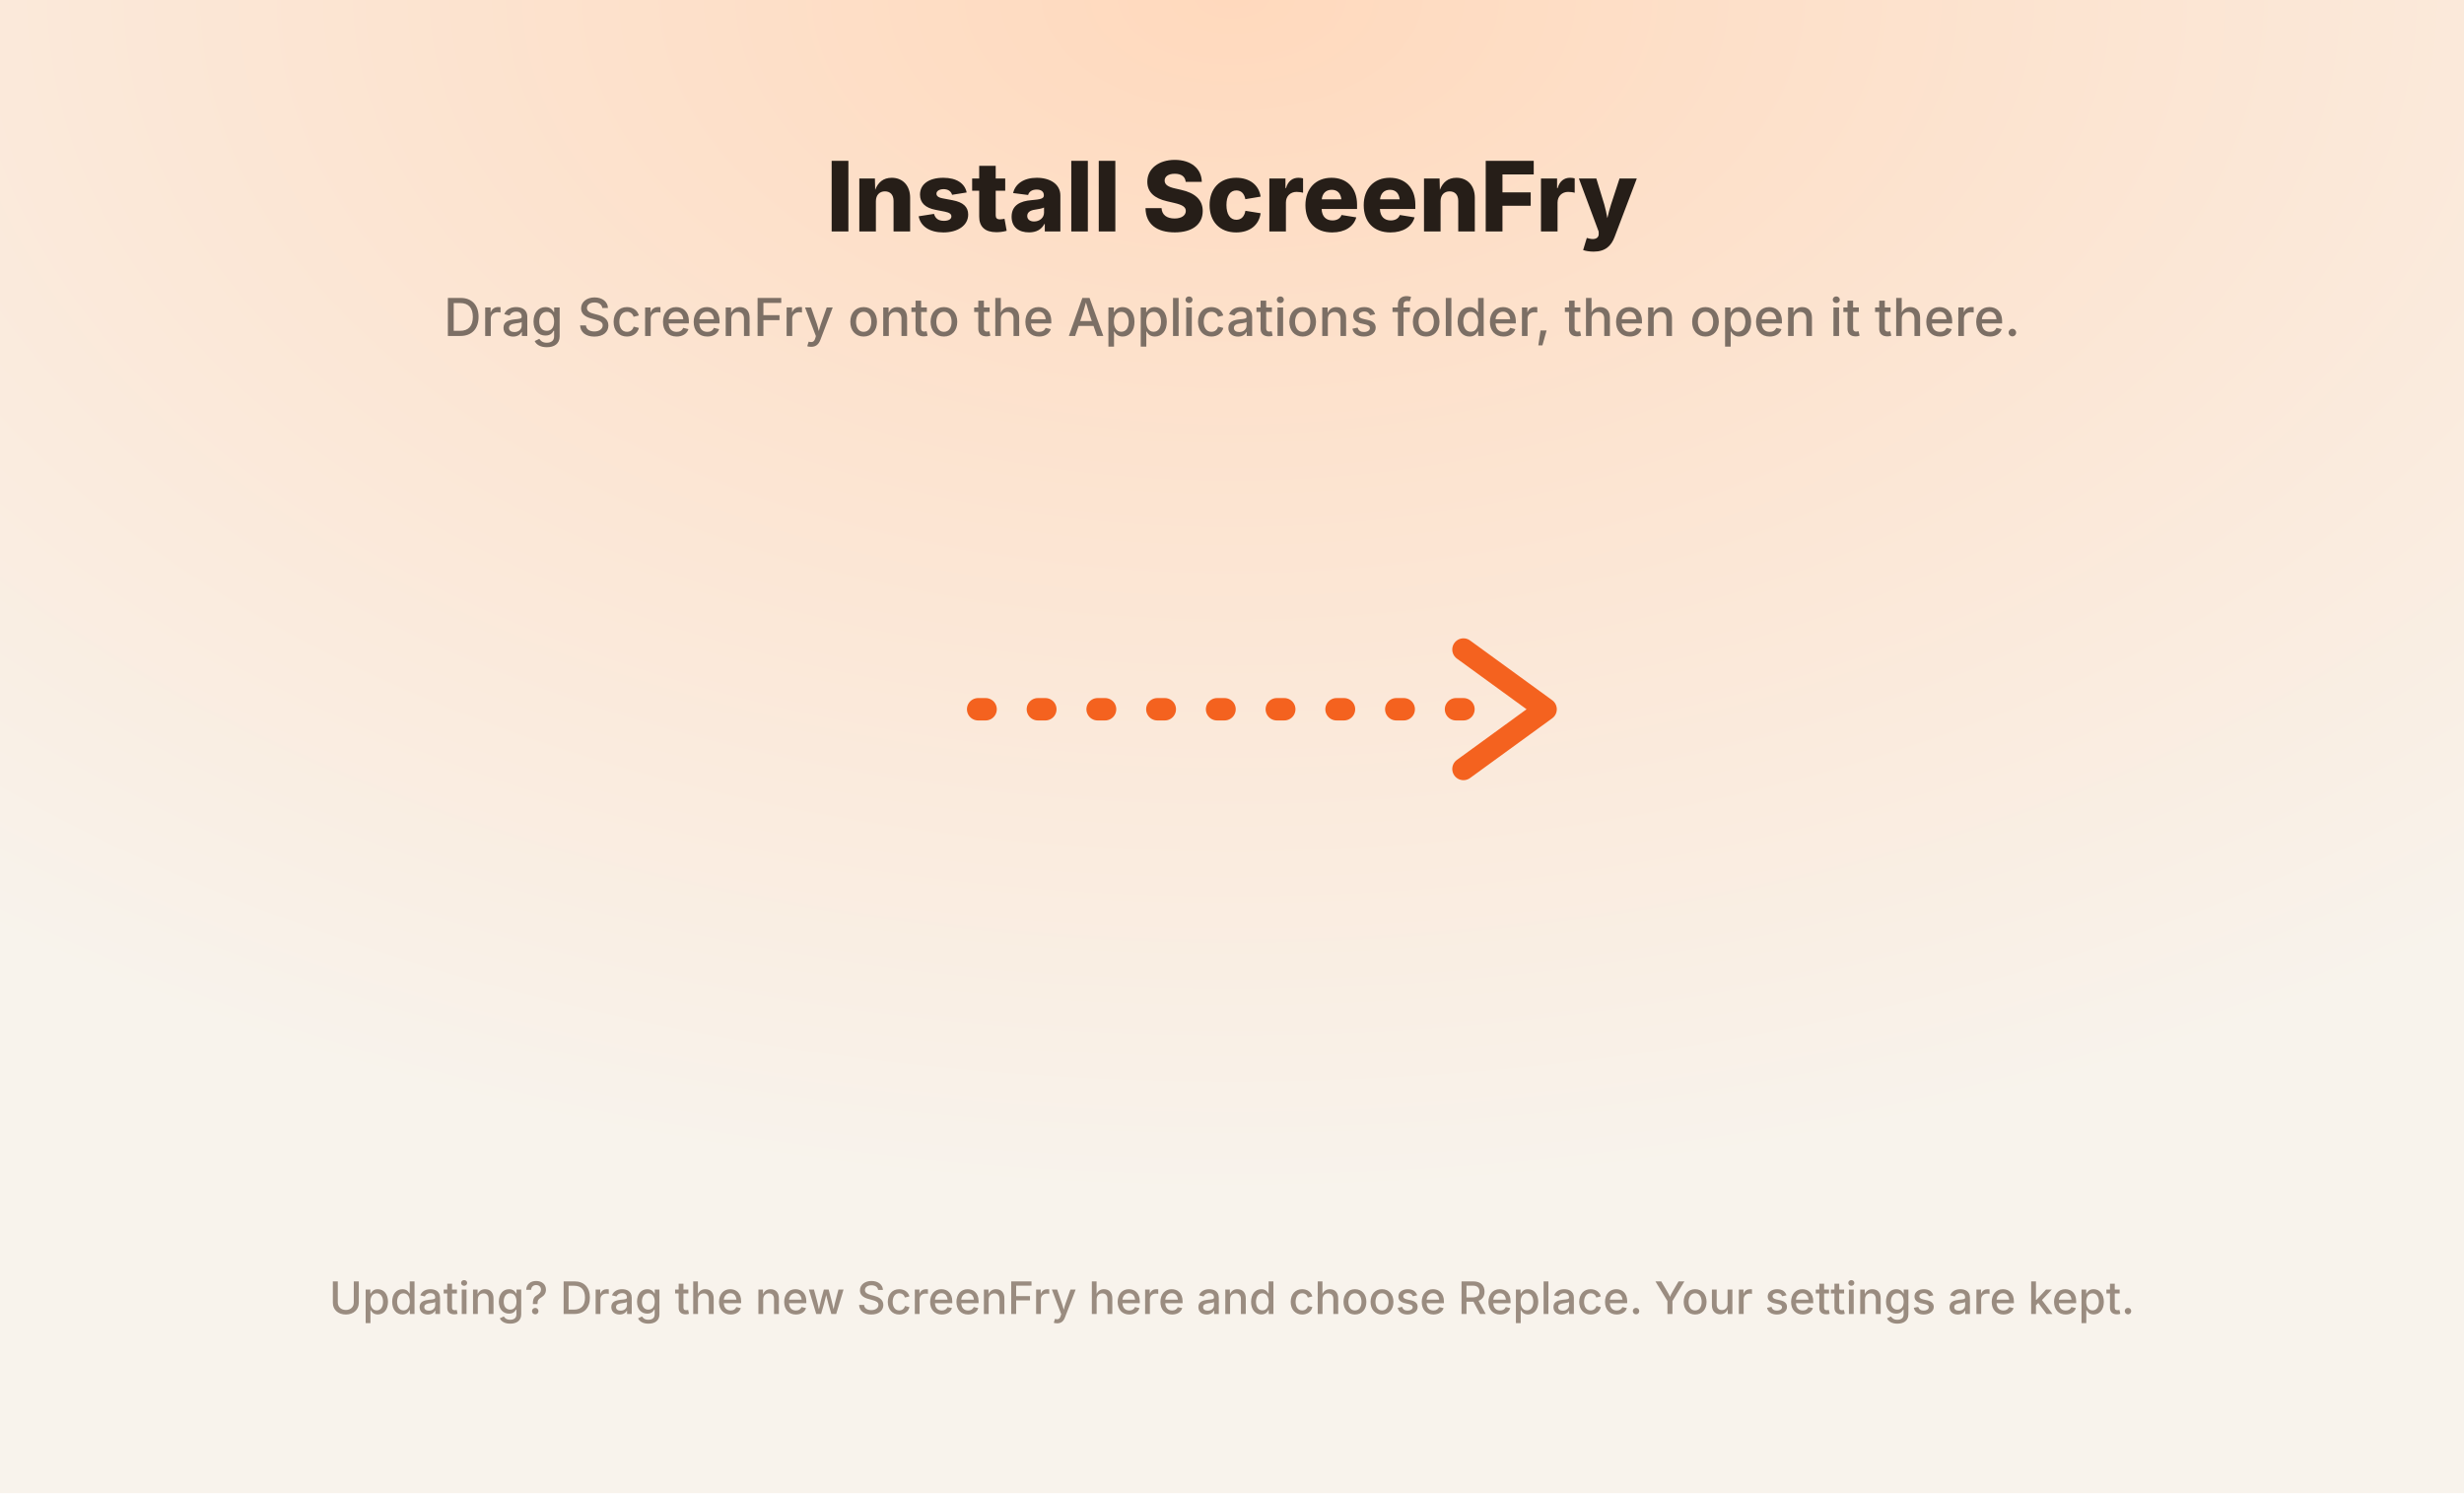
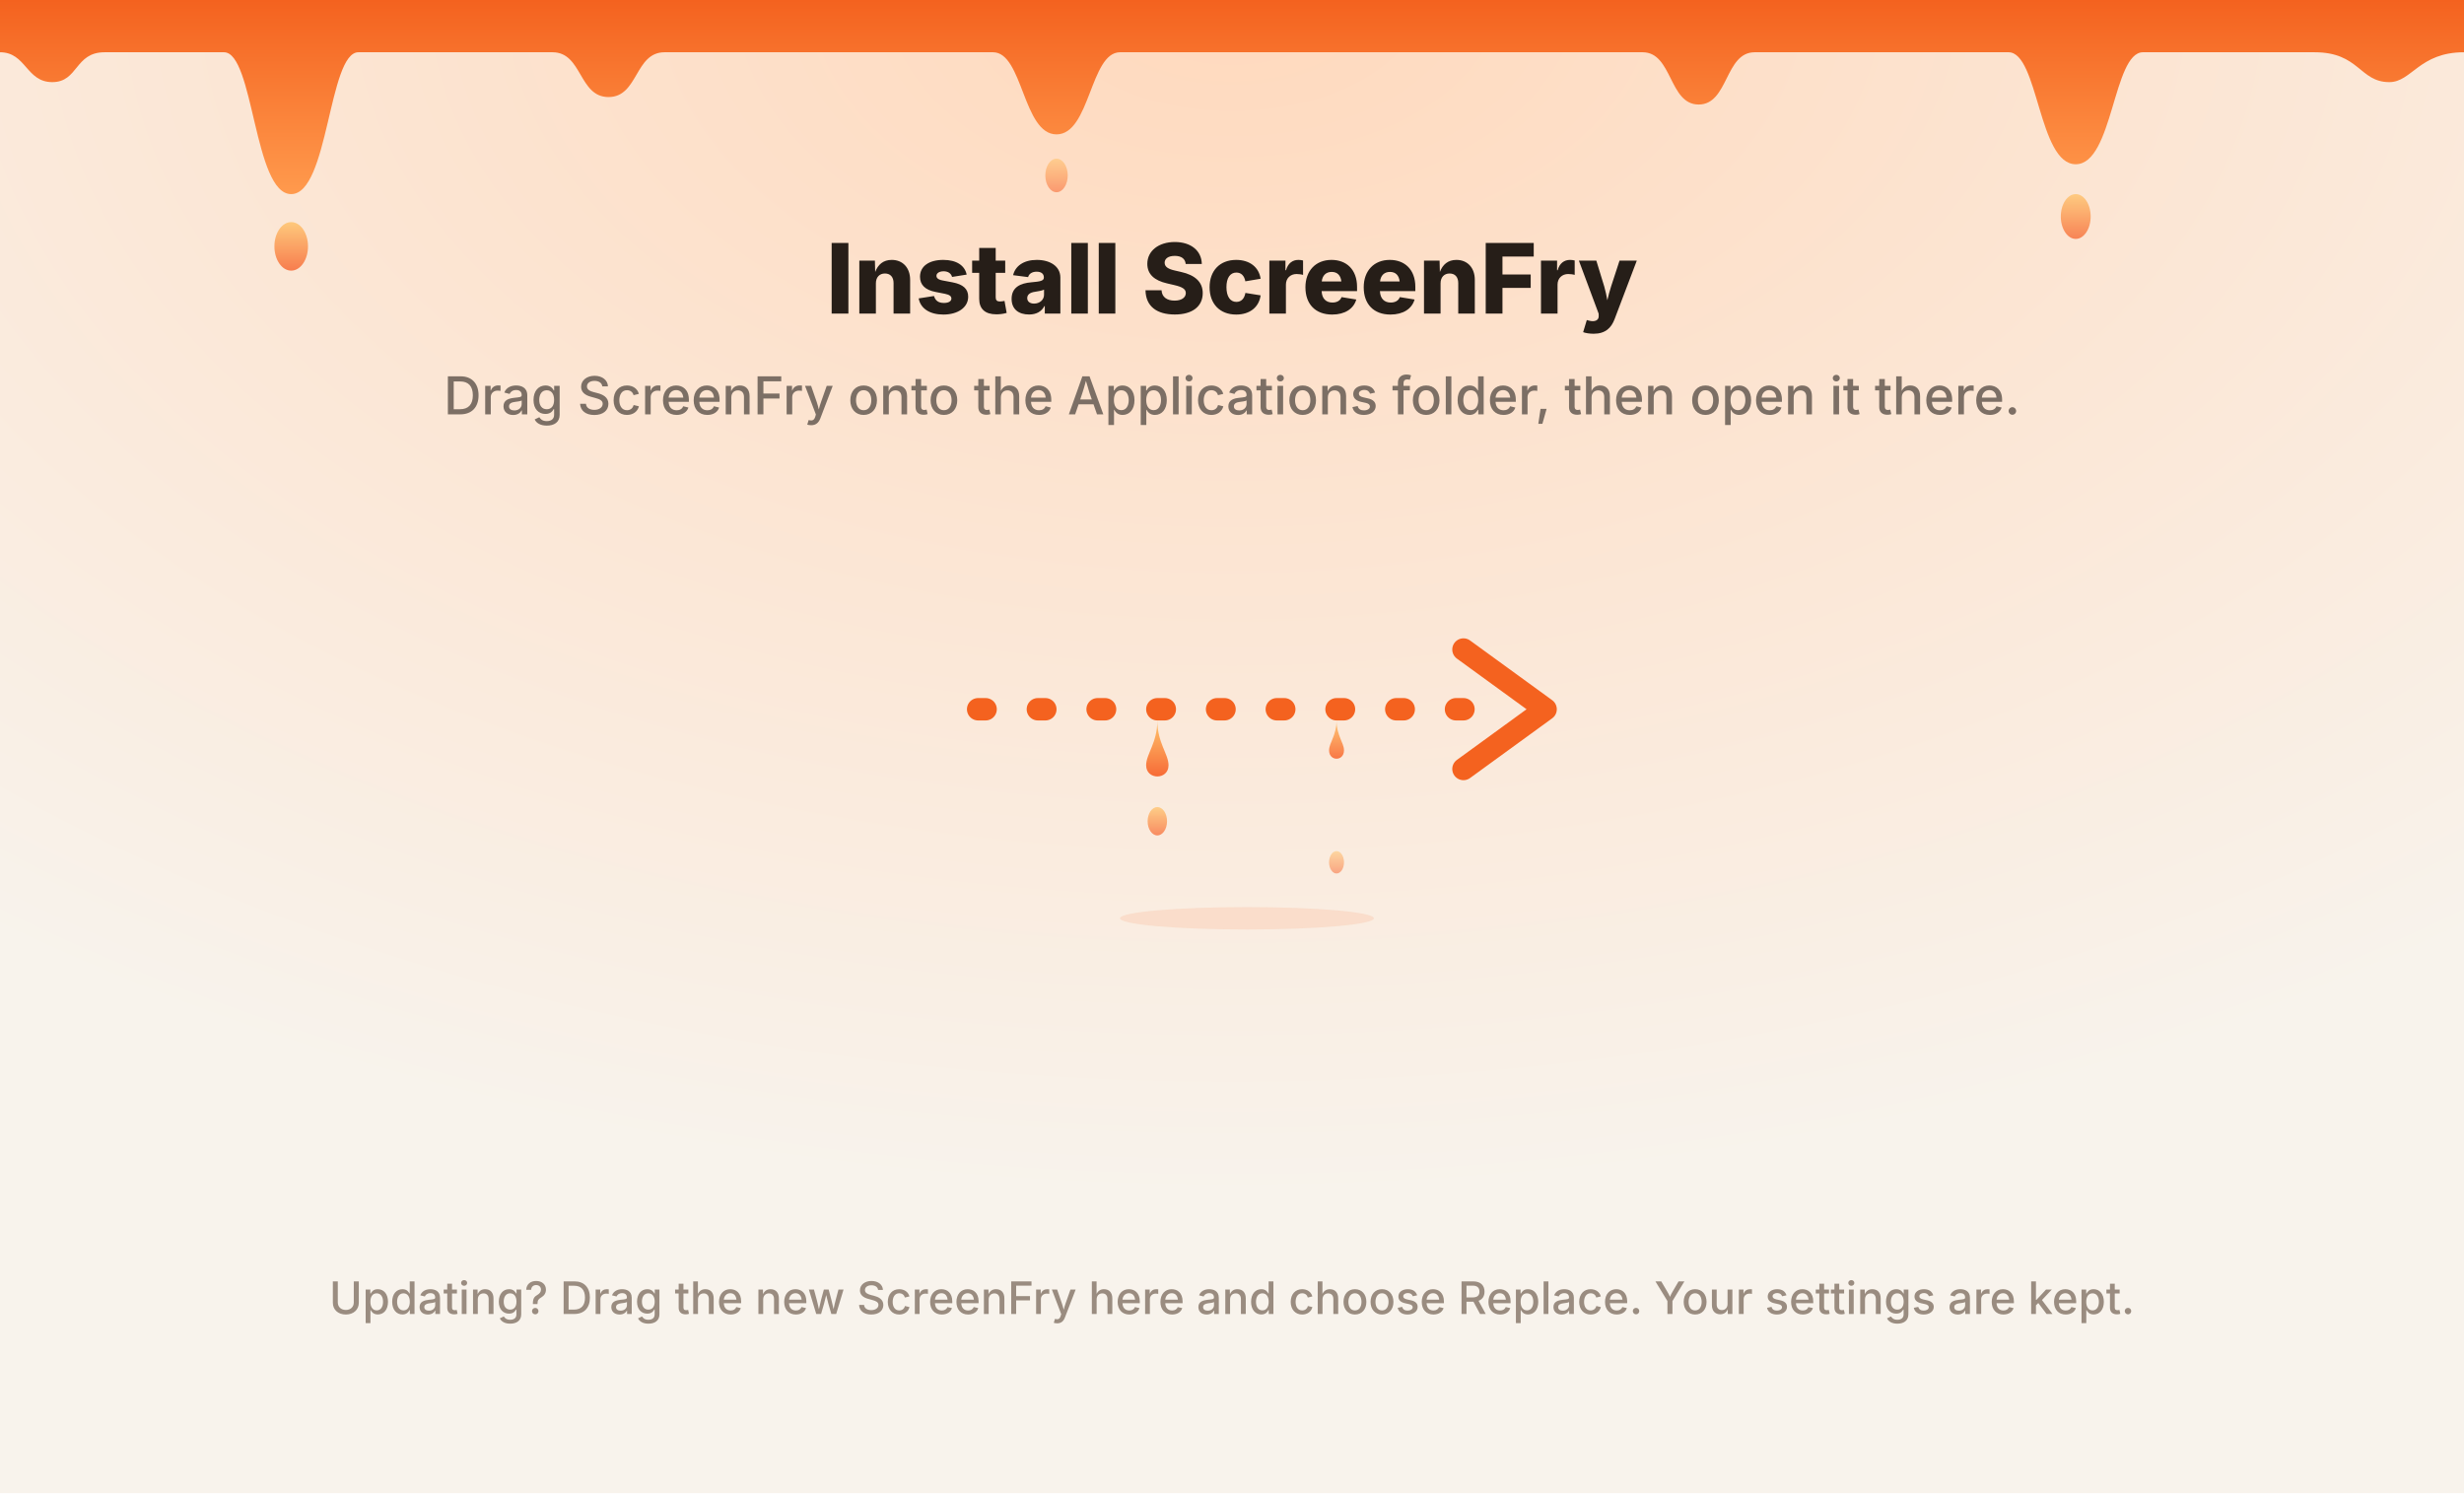
<svg xmlns="http://www.w3.org/2000/svg" width="660" height="400" viewBox="0 0 660 400">
  <defs>
    <radialGradient id="glow" cx="50%" cy="0%" r="80%">
      <stop offset="0" stop-color="#ffd9bd" />
      <stop offset="1" stop-color="#f8f3ec" />
    </radialGradient>
+     <linearGradient id="oil" x1="0" y1="0" x2="0" y2="1">
+       <stop offset="0" stop-color="#f4621f" />
+       <stop offset="1" stop-color="#ff9a4d" />
+     </linearGradient>
+     <linearGradient id="drop" x1="0" y1="0" x2="0" y2="1">
+       <stop offset="0" stop-color="#ffc46c" />
+       <stop offset="1" stop-color="#f76b36" />
+     </linearGradient>
  </defs>
  <rect width="660" height="400" fill="url(#glow)" />
-   <text x="330" y="62" text-anchor="middle" font-family="Inter" font-weight="800" font-size="26" fill="#261e18">Install ScreenFry</text>
-   <text x="330" y="90" text-anchor="middle" font-family="Inter" font-weight="500" font-size="14" fill="#7c6f65">Drag ScreenFry onto the Applications folder, then open it there.</text>
+   <path fill="url(#oil)" d="M0 0 H660 V14     C648 14 646 22 640 22 C632 22 632 14 620 14     H574 C566 14 566 44 556 44 C546 44 546 14 538 14     H470 C462 14 463 28 455 28 C447 28 448 14 440 14     H300 C292 14 292 36 283 36 C274 36 274 14 266 14     H178 C170 14 171 26 163 26 C155 26 156 14 148 14     H96 C88 14 88 52 78 52 C68 52 68 14 60 14     H28 C20 14 21 22 14 22 C7 22 7 14 0 14 Z" />
+   <ellipse cx="78" cy="66" rx="4.5" ry="6.5" fill="url(#drop)" opacity="0.85" />
+   <ellipse cx="556" cy="58" rx="4" ry="6" fill="url(#drop)" opacity="0.8" />
+   <ellipse cx="283" cy="47" rx="3" ry="4.5" fill="url(#drop)" opacity="0.6" />
+   <text x="330" y="84" text-anchor="middle" font-family="Inter, -apple-system, 'Helvetica Neue', sans-serif" font-weight="800" font-size="26" fill="#261e18">Install ScreenFry</text>
+   <text x="330" y="111" text-anchor="middle" font-family="Inter, -apple-system, 'Helvetica Neue', sans-serif" font-weight="500" font-size="14" fill="#7c6f65">Drag ScreenFry onto the Applications folder, then open it there.</text>
  <path d="M262 190 H398" stroke="#f4621f" stroke-width="6" stroke-linecap="round" stroke-dasharray="2 14" fill="none" />
  <path d="M392 174 L414 190 L392 206" stroke="#f4621f" stroke-width="6" stroke-linecap="round" stroke-linejoin="round" fill="none" />
-   <text x="330" y="352" text-anchor="middle" font-family="Inter" font-weight="500" font-size="12" fill="#9a8c80">Updating? Drag the new ScreenFry here and choose Replace. Your settings are kept.</text>
+   <path d="M310 193 C310 199 307 202 307 205 C307 209 313 209 313 205 C313 202 310 199 310 193 Z" fill="url(#drop)" />
+   <ellipse cx="310" cy="220" rx="2.6" ry="3.8" fill="url(#drop)" opacity="0.75" />
+   <path d="M358 193 C358 197 356 199 356 201 C356 204 360 204 360 201 C360 199 358 197 358 193 Z" fill="url(#drop)" opacity="0.9" />
+   <ellipse cx="358" cy="231" rx="2" ry="3" fill="url(#drop)" opacity="0.55" />
+   <ellipse cx="334" cy="246" rx="34" ry="3" fill="#f4621f" opacity="0.12" />
+   <text x="330" y="352" text-anchor="middle" font-family="Inter, -apple-system, 'Helvetica Neue', sans-serif" font-weight="500" font-size="12" fill="#9a8c80">Updating? Drag the new ScreenFry here and choose Replace. Your settings are kept.</text>
</svg>
